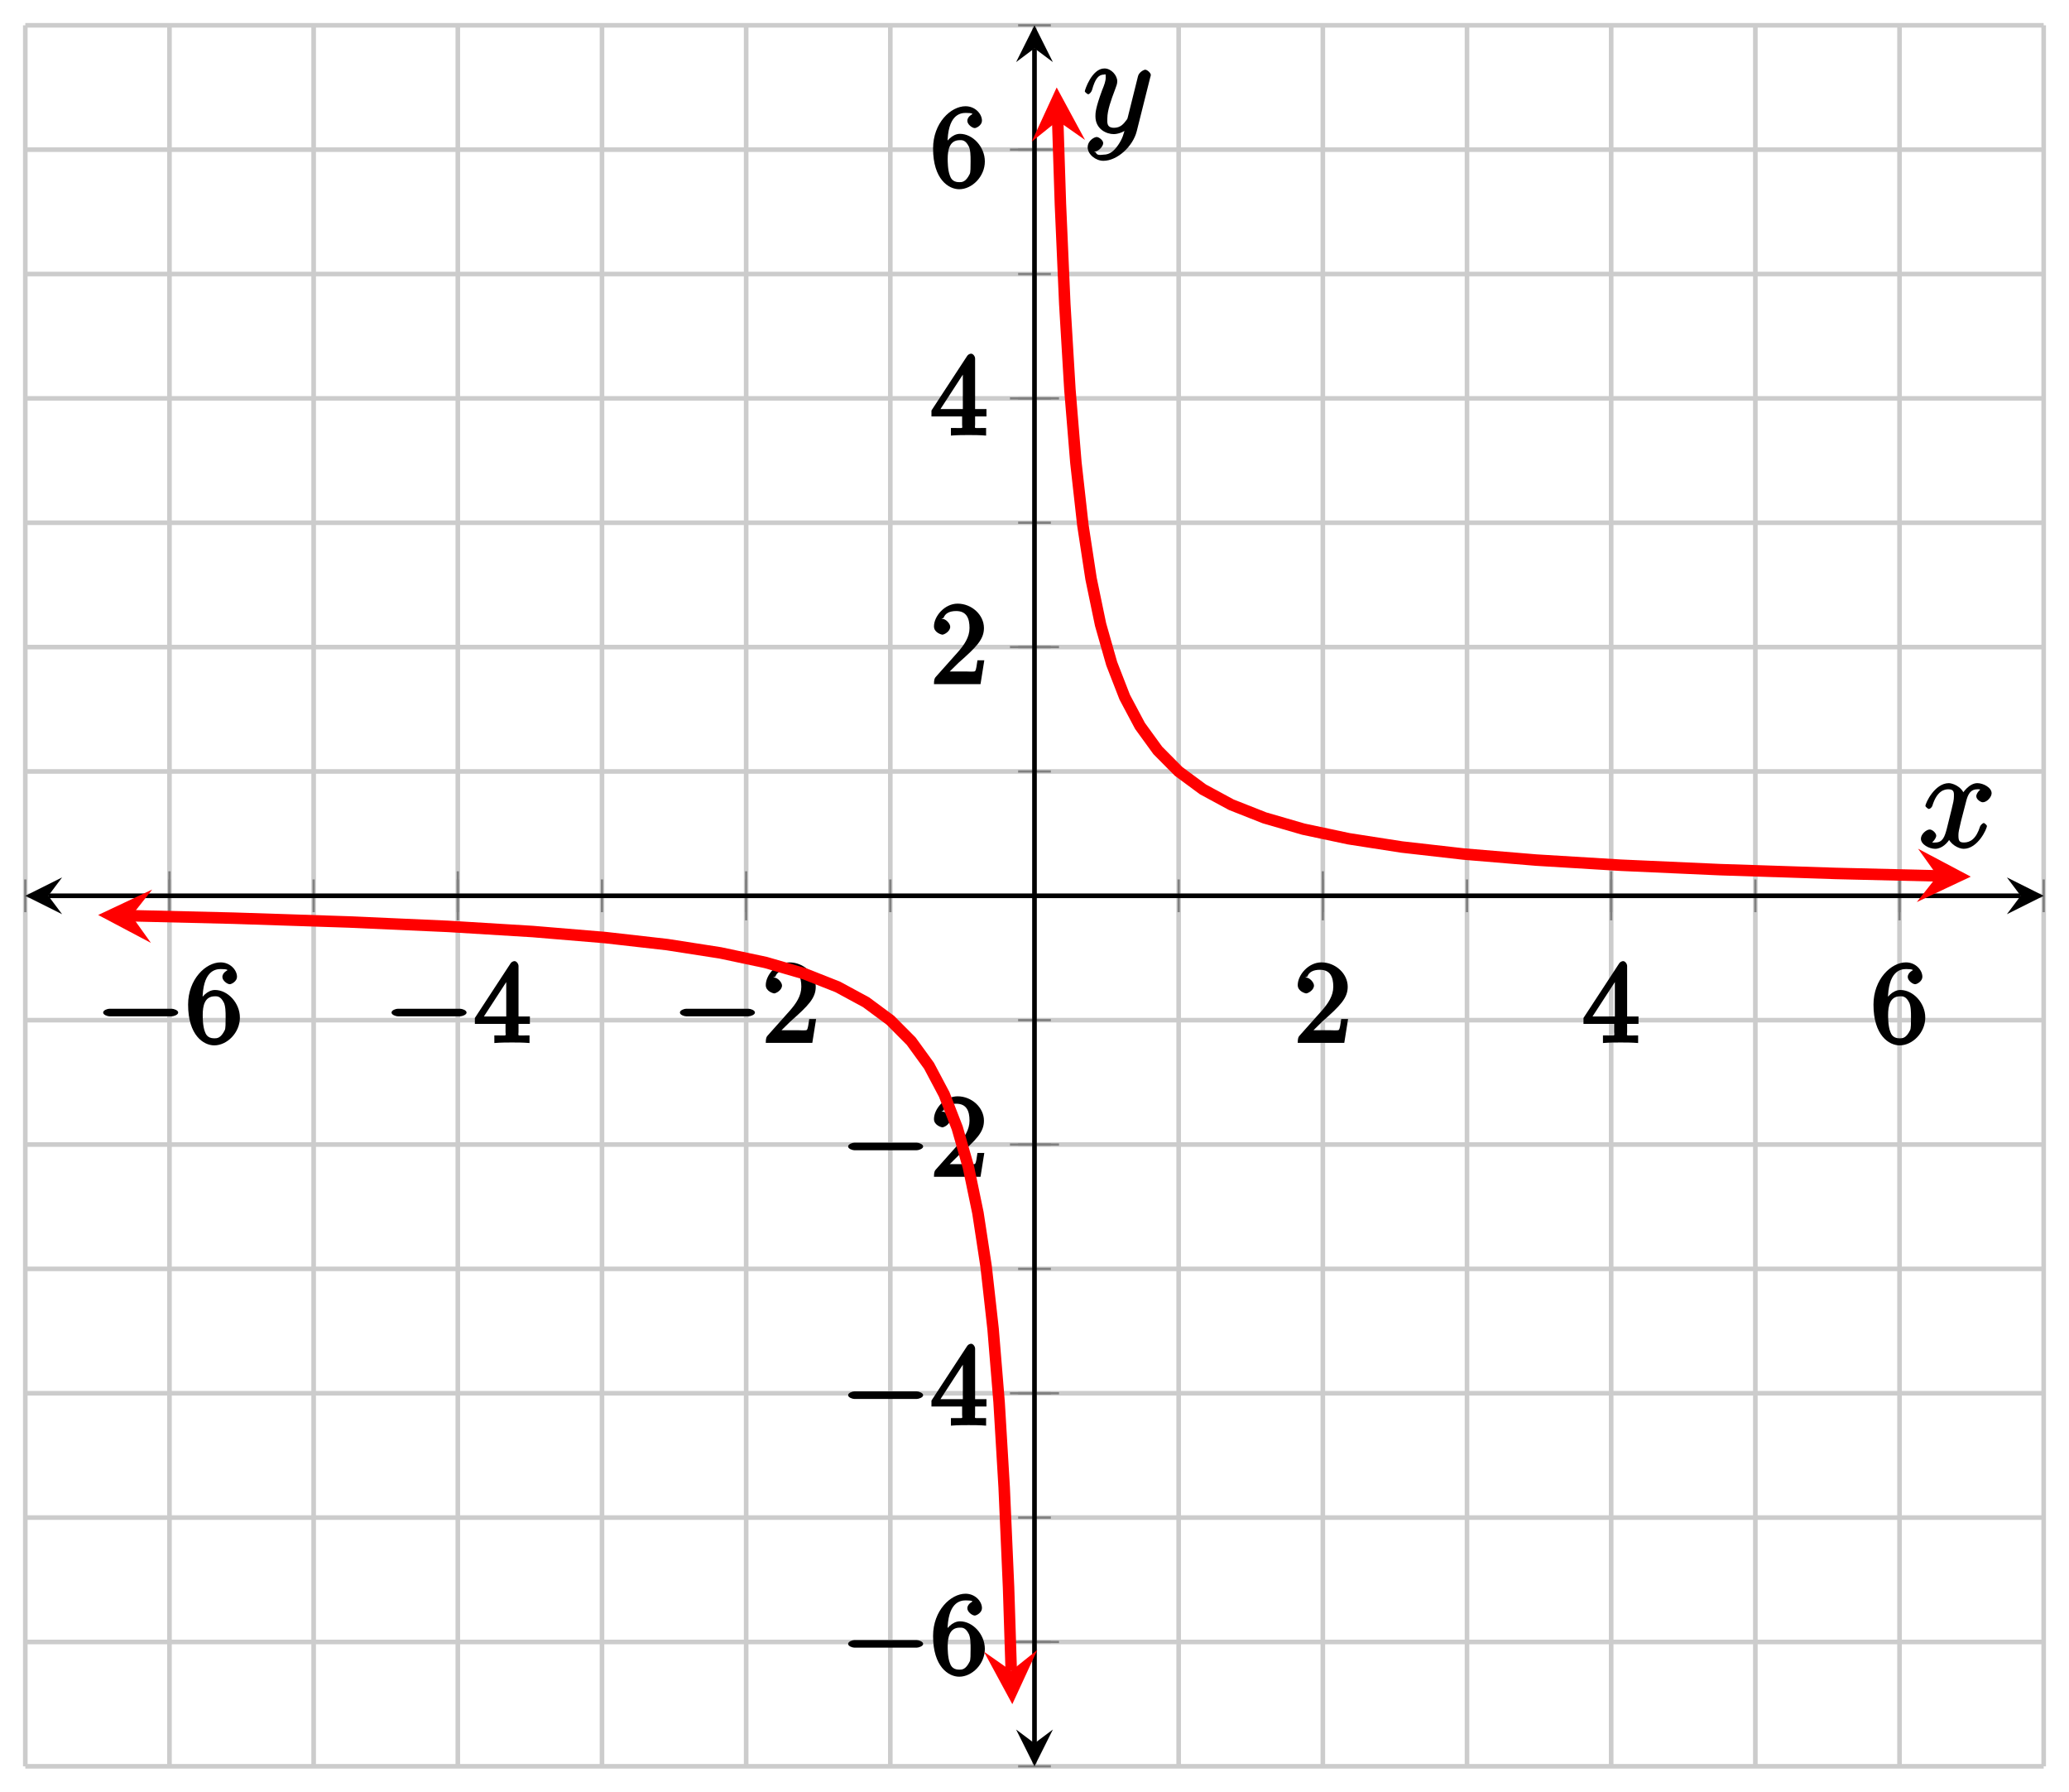
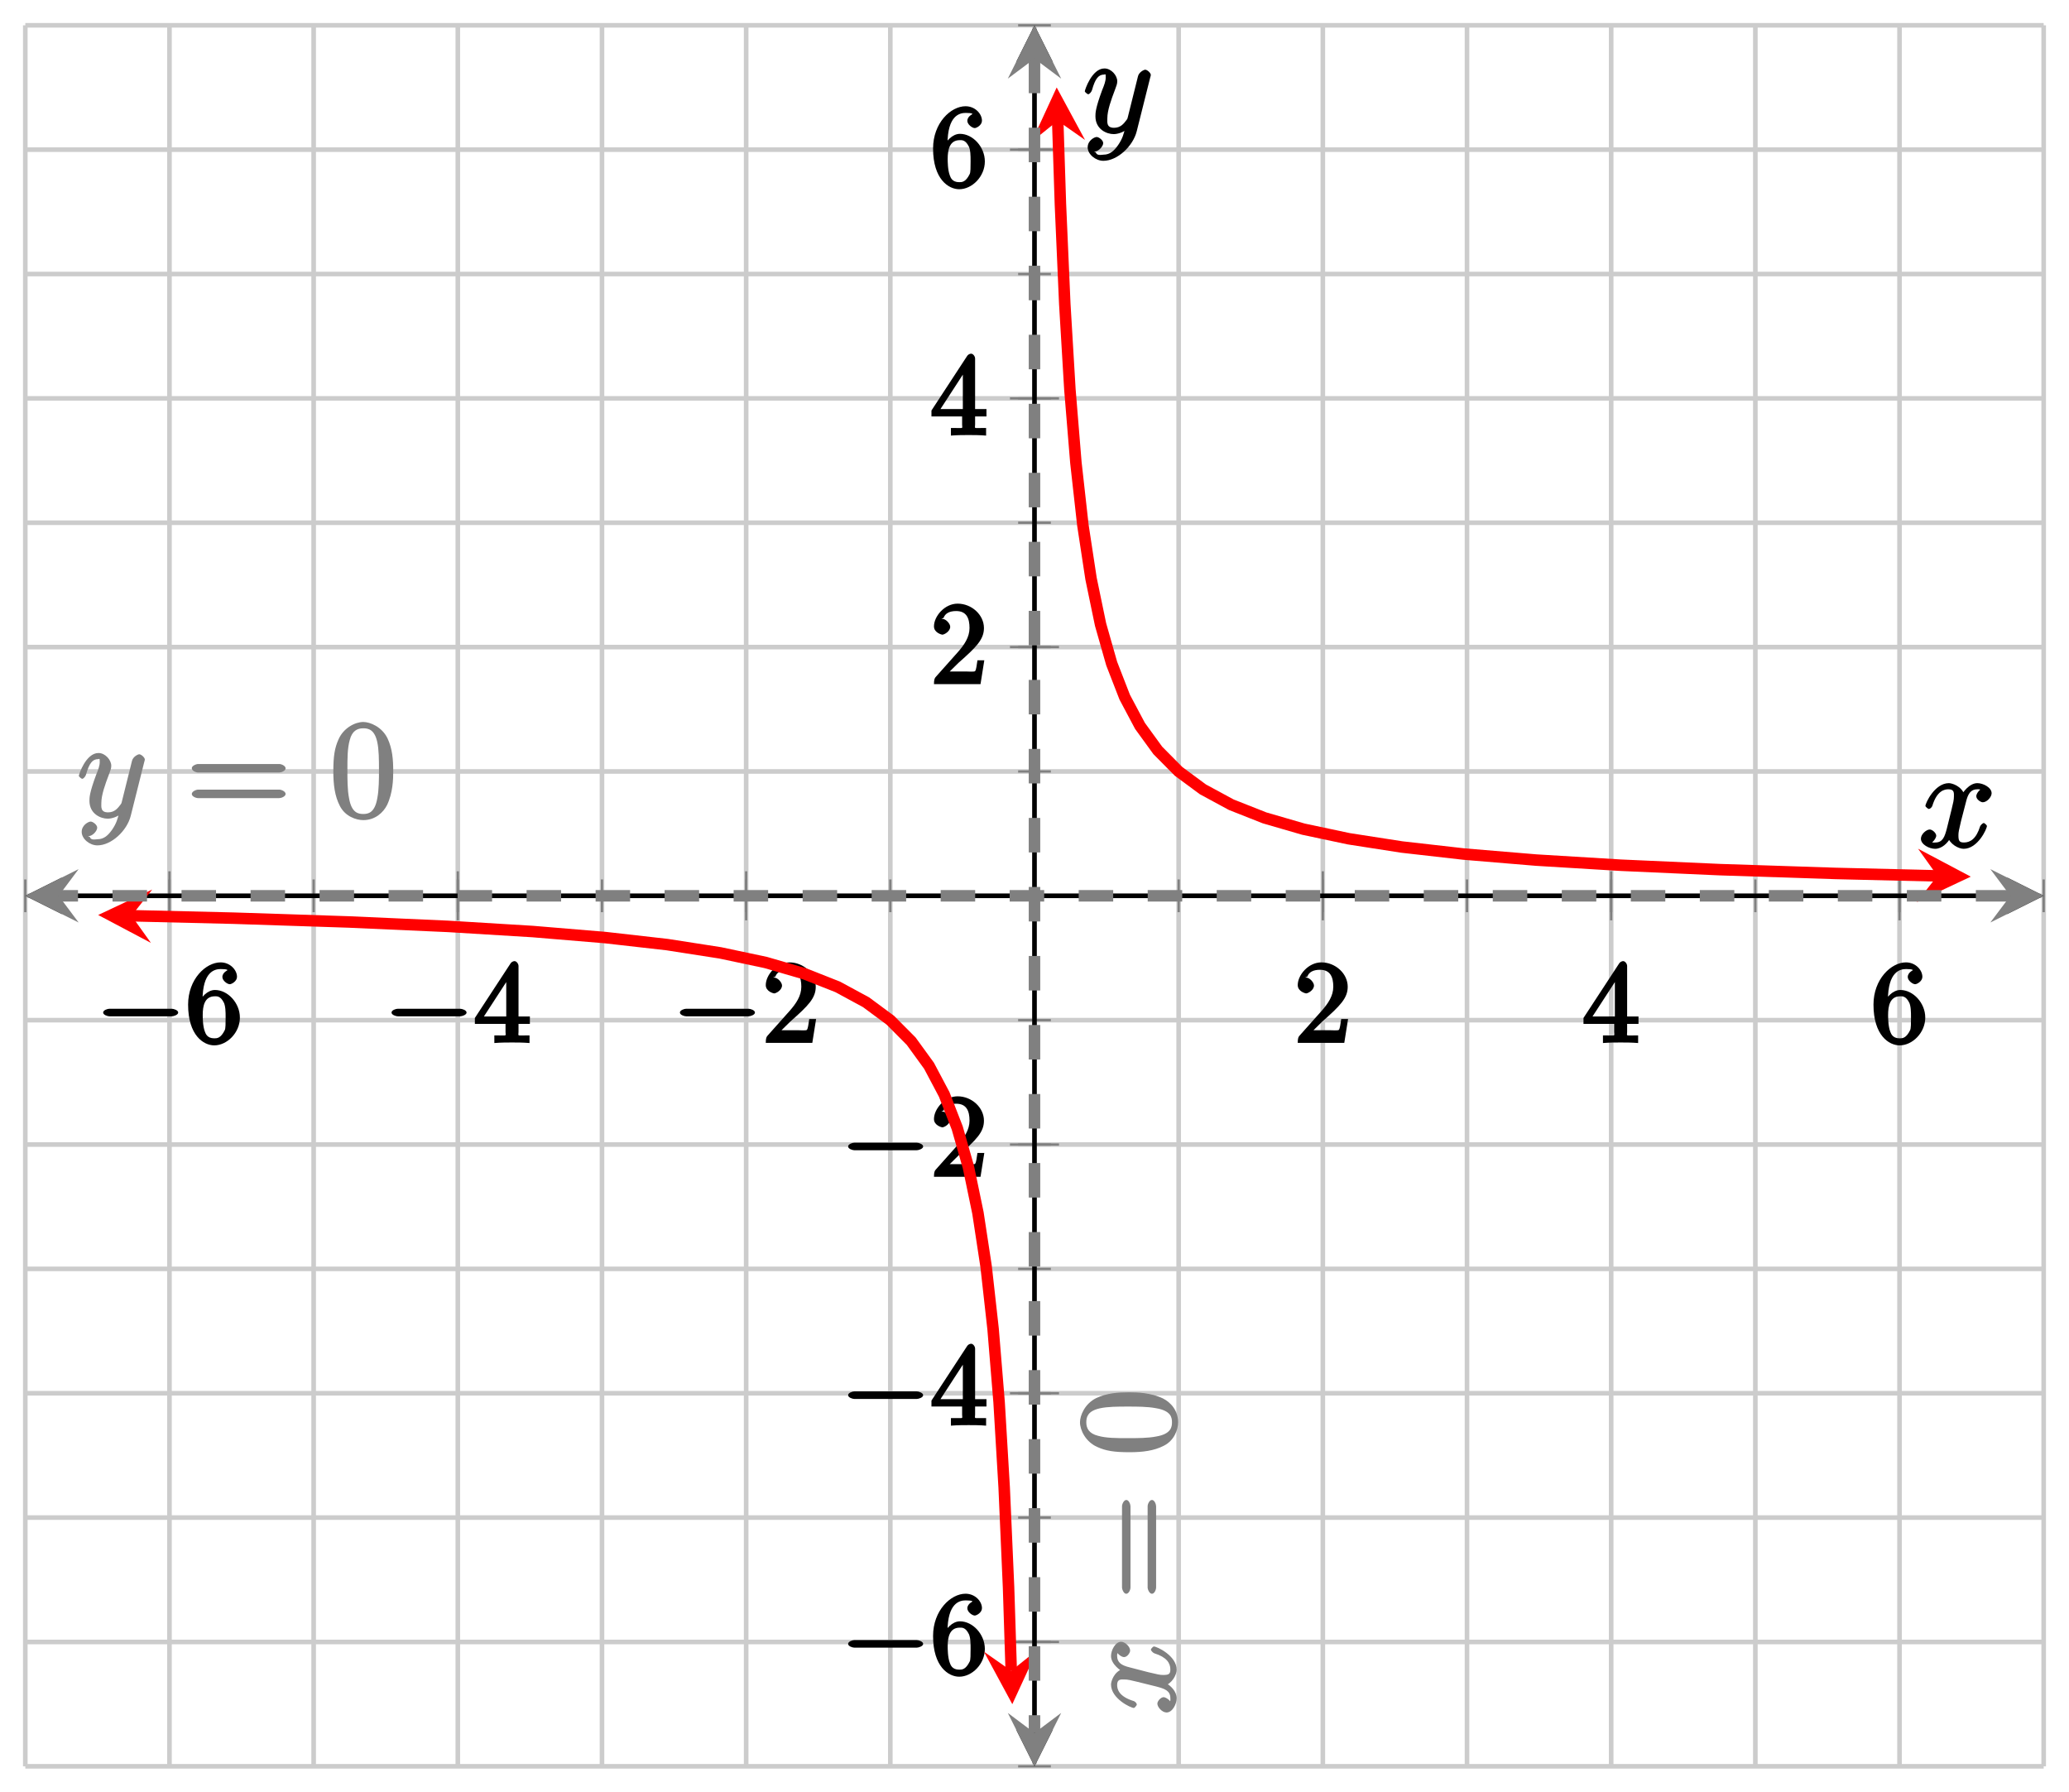
<svg xmlns="http://www.w3.org/2000/svg" xmlns:xlink="http://www.w3.org/1999/xlink" width="179.22pt" height="155.17pt" viewBox="0 0 179.22 155.17" version="1.1">
  <defs>
    <g>
      <symbol overflow="visible" id="glyph0-0">
        <path style="stroke:none;" d="" />
      </symbol>
      <symbol overflow="visible" id="glyph0-1">
        <path style="stroke:none;" d="M 6.562 -2.297 C 6.734 -2.297 7.125 -2.422 7.125 -2.625 C 7.125 -2.828 6.734 -2.953 6.562 -2.953 L 1.172 -2.953 C 1 -2.953 0.625 -2.828 0.625 -2.625 C 0.625 -2.422 1 -2.297 1.172 -2.297 Z M 6.562 -2.297 " />
      </symbol>
      <symbol overflow="visible" id="glyph1-0">
        <path style="stroke:none;" d="" />
      </symbol>
      <symbol overflow="visible" id="glyph1-1">
        <path style="stroke:none;" d="M 1.484 -3.422 L 1.484 -3.672 C 1.484 -6.188 2.547 -6.391 3.062 -6.391 C 3.297 -6.391 3.594 -6.375 3.625 -6.312 C 3.781 -6.312 3.203 -6.156 3.203 -5.703 C 3.203 -5.391 3.625 -5.078 3.844 -5.078 C 4 -5.078 4.469 -5.328 4.469 -5.719 C 4.469 -6.312 3.875 -6.969 3.047 -6.969 C 1.766 -6.969 0.234 -5.516 0.234 -3.312 C 0.234 -0.641 1.578 0.219 2.5 0.219 C 3.609 0.219 4.719 -0.875 4.719 -2.188 C 4.719 -3.453 3.672 -4.578 2.562 -4.578 C 1.891 -4.578 1.328 -3.906 1.141 -3.422 Z M 2.5 -0.391 C 1.875 -0.391 1.75 -0.812 1.688 -0.969 C 1.5 -1.438 1.5 -2.234 1.5 -2.406 C 1.5 -3.188 1.656 -4.031 2.547 -4.031 C 2.719 -4.031 3.047 -4.078 3.344 -3.453 L 3.297 -3.562 C 3.484 -3.203 3.484 -2.688 3.484 -2.203 C 3.484 -1.719 3.484 -1.219 3.406 -1.094 C 3.062 -0.391 2.734 -0.391 2.5 -0.391 Z M 2.5 -0.391 " />
      </symbol>
      <symbol overflow="visible" id="glyph1-2">
        <path style="stroke:none;" d="M 2.75 -1.797 L 2.75 -0.938 C 2.75 -0.578 2.906 -0.641 2.172 -0.641 L 1.781 -0.641 L 1.781 0.016 C 2.375 -0.031 2.891 -0.031 3.312 -0.031 C 3.734 -0.031 4.25 -0.031 4.828 0.016 L 4.828 -0.641 L 4.453 -0.641 C 3.719 -0.641 3.875 -0.578 3.875 -0.938 L 3.875 -1.641 L 4.859 -1.641 L 4.859 -2.281 L 3.875 -2.281 L 3.875 -6.656 C 3.875 -6.844 3.703 -7.078 3.531 -7.078 C 3.453 -7.078 3.297 -7.031 3.203 -6.906 L 0.094 -2.156 L 0.094 -1.641 L 2.75 -1.641 Z M 2.984 -2.281 L 0.875 -2.281 L 3.109 -5.719 L 2.812 -5.828 L 2.812 -2.281 Z M 2.984 -2.281 " />
      </symbol>
      <symbol overflow="visible" id="glyph1-3">
        <path style="stroke:none;" d="M 1.391 -0.812 L 2.438 -1.844 C 4 -3.219 4.641 -3.875 4.641 -4.859 C 4.641 -6 3.578 -6.969 2.359 -6.969 C 1.234 -6.969 0.312 -5.875 0.312 -5 C 0.312 -4.438 1 -4.281 1.031 -4.281 C 1.203 -4.281 1.719 -4.562 1.719 -4.969 C 1.719 -5.219 1.359 -5.656 1.016 -5.656 C 0.938 -5.656 0.922 -5.656 1.141 -5.734 C 1.281 -6.125 1.656 -6.328 2.234 -6.328 C 3.141 -6.328 3.391 -5.688 3.391 -4.859 C 3.391 -4.062 2.938 -3.406 2.391 -2.781 L 0.484 -0.641 C 0.375 -0.531 0.312 -0.406 0.312 0 L 4.344 0 L 4.672 -2.062 L 4.078 -2.062 C 4 -1.594 3.984 -1.281 3.875 -1.125 C 3.812 -1.047 3.281 -1.094 3.062 -1.094 L 1.266 -1.094 Z M 1.391 -0.812 " />
      </symbol>
      <symbol overflow="visible" id="glyph2-0">
        <path style="stroke:none;" d="" />
      </symbol>
      <symbol overflow="visible" id="glyph2-1">
+         <path style="stroke:none;" d="M 3.031 1.094 C 2.703 1.547 2.359 1.906 1.766 1.906 C 1.625 1.906 1.203 2.031 1.109 1.703 C 0.906 1.641 0.969 1.641 0.984 1.641 C 1.344 1.641 1.75 1.188 1.75 0.906 C 1.75 0.641 1.359 0.375 1.188 0.375 C 0.984 0.375 0.406 0.688 0.406 1.266 C 0.406 1.875 1.094 2.438 1.766 2.438 C 2.969 2.438 4.328 1.188 4.656 -0.125 L 5.828 -4.797 C 5.844 -4.859 5.875 -4.922 5.875 -5 C 5.875 -5.172 5.562 -5.453 5.391 -5.453 C 5.281 -5.453 4.859 -5.25 4.766 -4.891 L 3.891 -1.375 C 3.828 -1.156 3.875 -1.25 3.781 -1.109 C 3.531 -0.781 3.266 -0.422 2.688 -0.422 C 2.016 -0.422 2.109 -0.922 2.109 -1.25 C 2.109 -1.922 2.438 -2.844 2.766 -3.703 C 2.891 -4.047 2.969 -4.219 2.969 -4.453 C 2.969 -4.953 2.453 -5.562 1.859 -5.562 C 0.766 -5.562 0.156 -3.688 0.156 -3.578 C 0.156 -3.531 0.375 -3.328 0.453 -3.328 C 0.562 -3.328 0.734 -3.531 0.781 -3.688 C 1.062 -4.703 1.359 -5.031 1.828 -5.031 C 1.938 -5.031 1.969 -5.172 1.969 -4.781 C 1.969 -4.469 1.844 -4.125 1.656 -3.672 C 1.078 -2.109 1.078 -1.703 1.078 -1.422 C 1.078 -0.281 2.062 0.125 2.656 0.125 C 3 0.125 3.531 -0.031 3.844 -0.344 L 3.688 -0.516 C 3.516 0.141 3.438 0.5 3.031 1.094 Z M 3.031 1.094 " />
+       </symbol>
+       <symbol overflow="visible" id="glyph2-2">
        <path style="stroke:none;" d="M 5.672 -5.172 C 5.281 -5.109 4.969 -4.656 4.969 -4.438 C 4.969 -4.141 5.359 -3.906 5.531 -3.906 C 5.891 -3.906 6.297 -4.359 6.297 -4.688 C 6.297 -5.188 5.562 -5.562 5.062 -5.562 C 4.344 -5.562 3.766 -4.703 3.656 -4.469 L 3.984 -4.469 C 3.703 -5.359 2.812 -5.562 2.594 -5.562 C 1.375 -5.562 0.562 -3.844 0.562 -3.578 C 0.562 -3.531 0.781 -3.328 0.859 -3.328 C 0.953 -3.328 1.094 -3.438 1.156 -3.578 C 1.562 -4.922 2.219 -5.031 2.562 -5.031 C 3.094 -5.031 3.031 -4.672 3.031 -4.391 C 3.031 -4.125 2.969 -3.844 2.828 -3.281 L 2.422 -1.641 C 2.234 -0.922 2.062 -0.422 1.422 -0.422 C 1.359 -0.422 1.172 -0.375 0.922 -0.531 L 0.812 -0.281 C 1.25 -0.359 1.5 -0.859 1.5 -1 C 1.5 -1.25 1.156 -1.547 0.938 -1.547 C 0.641 -1.547 0.172 -1.141 0.172 -0.75 C 0.172 -0.25 0.891 0.125 1.406 0.125 C 1.984 0.125 2.5 -0.375 2.75 -0.859 L 2.469 -0.969 C 2.672 -0.266 3.438 0.125 3.875 0.125 C 5.094 0.125 5.891 -1.594 5.891 -1.859 C 5.891 -1.906 5.688 -2.109 5.625 -2.109 C 5.516 -2.109 5.328 -1.906 5.297 -1.812 C 4.969 -0.75 4.453 -0.422 3.906 -0.422 C 3.484 -0.422 3.422 -0.578 3.422 -1.062 C 3.422 -1.328 3.469 -1.516 3.656 -2.312 L 4.078 -3.938 C 4.25 -4.656 4.5 -5.031 5.062 -5.031 C 5.078 -5.031 5.297 -5.062 5.547 -4.906 Z M 5.672 -5.172 " />
      </symbol>
-       <symbol overflow="visible" id="glyph2-2">
-         <path style="stroke:none;" d="M 3.031 1.094 C 2.703 1.547 2.359 1.906 1.766 1.906 C 1.625 1.906 1.203 2.031 1.109 1.703 C 0.906 1.641 0.969 1.641 0.984 1.641 C 1.344 1.641 1.75 1.188 1.75 0.906 C 1.75 0.641 1.359 0.375 1.188 0.375 C 0.984 0.375 0.406 0.688 0.406 1.266 C 0.406 1.875 1.094 2.438 1.766 2.438 C 2.969 2.438 4.328 1.188 4.656 -0.125 L 5.828 -4.797 C 5.844 -4.859 5.875 -4.922 5.875 -5 C 5.875 -5.172 5.562 -5.453 5.391 -5.453 C 5.281 -5.453 4.859 -5.25 4.766 -4.891 L 3.891 -1.375 C 3.828 -1.156 3.875 -1.25 3.781 -1.109 C 3.531 -0.781 3.266 -0.422 2.688 -0.422 C 2.016 -0.422 2.109 -0.922 2.109 -1.25 C 2.109 -1.922 2.438 -2.844 2.766 -3.703 C 2.891 -4.047 2.969 -4.219 2.969 -4.453 C 2.969 -4.953 2.453 -5.562 1.859 -5.562 C 0.766 -5.562 0.156 -3.688 0.156 -3.578 C 0.156 -3.531 0.375 -3.328 0.453 -3.328 C 0.562 -3.328 0.734 -3.531 0.781 -3.688 C 1.062 -4.703 1.359 -5.031 1.828 -5.031 C 1.938 -5.031 1.969 -5.172 1.969 -4.781 C 1.969 -4.469 1.844 -4.125 1.656 -3.672 C 1.078 -2.109 1.078 -1.703 1.078 -1.422 C 1.078 -0.281 2.062 0.125 2.656 0.125 C 3 0.125 3.531 -0.031 3.844 -0.344 L 3.688 -0.516 C 3.516 0.141 3.438 0.5 3.031 1.094 Z M 3.031 1.094 " />
+       <symbol overflow="visible" id="glyph3-0">
+         <path style="stroke:none;" d="" />
+       </symbol>
+       <symbol overflow="visible" id="glyph3-1">
+         <path style="stroke:none;" d="M 8.062 -3.875 C 8.234 -3.875 8.609 -4.016 8.609 -4.234 C 8.609 -4.453 8.25 -4.609 8.062 -4.609 L 1.031 -4.609 C 0.859 -4.609 0.484 -4.453 0.484 -4.25 C 0.484 -4.016 0.844 -3.875 1.031 -3.875 Z M 8.062 -1.656 C 8.234 -1.656 8.609 -1.797 8.609 -2.016 C 8.609 -2.234 8.25 -2.391 8.062 -2.391 L 1.031 -2.391 C 0.859 -2.391 0.484 -2.234 0.484 -2.016 C 0.484 -1.797 0.844 -1.656 1.031 -1.656 Z M 8.062 -1.656 " />
+       </symbol>
+       <symbol overflow="visible" id="glyph3-2">
+         <path style="stroke:none;" d="M 5.516 -3.969 C 5.516 -4.953 5.453 -5.922 5.016 -6.844 C 4.531 -7.828 3.516 -8.25 2.922 -8.25 C 2.234 -8.25 1.219 -7.75 0.781 -6.75 C 0.438 -6 0.328 -5.266 0.328 -3.969 C 0.328 -2.812 0.453 -1.828 0.891 -0.984 C 1.344 -0.078 2.297 0.25 2.922 0.25 C 3.953 0.25 4.656 -0.406 4.984 -1.062 C 5.484 -2.109 5.516 -3.281 5.516 -3.969 Z M 2.922 -0.281 C 2.531 -0.281 1.906 -0.344 1.688 -1.656 C 1.547 -2.359 1.547 -3.281 1.547 -4.109 C 1.547 -5.094 1.547 -5.969 1.75 -6.688 C 1.953 -7.484 2.406 -7.703 2.922 -7.703 C 3.375 -7.703 3.891 -7.578 4.125 -6.547 C 4.281 -5.875 4.281 -4.922 4.281 -4.109 C 4.281 -3.312 4.281 -2.406 4.141 -1.672 C 3.922 -0.359 3.328 -0.281 2.922 -0.281 Z M 2.922 -0.281 " />
+       </symbol>
+       <symbol overflow="visible" id="glyph4-0">
+         <path style="stroke:none;" d="" />
+       </symbol>
+       <symbol overflow="visible" id="glyph4-1">
+         <path style="stroke:none;" d="M -5.172 -5.672 C -5.109 -5.281 -4.656 -4.969 -4.438 -4.969 C -4.141 -4.969 -3.906 -5.359 -3.906 -5.531 C -3.906 -5.891 -4.359 -6.297 -4.688 -6.297 C -5.188 -6.297 -5.562 -5.562 -5.562 -5.062 C -5.562 -4.344 -4.703 -3.766 -4.469 -3.656 L -4.469 -3.984 C -5.359 -3.703 -5.562 -2.812 -5.562 -2.594 C -5.562 -1.375 -3.844 -0.562 -3.578 -0.562 C -3.531 -0.562 -3.328 -0.781 -3.328 -0.859 C -3.328 -0.953 -3.438 -1.094 -3.578 -1.156 C -4.922 -1.562 -5.031 -2.219 -5.031 -2.562 C -5.031 -3.094 -4.672 -3.031 -4.391 -3.031 C -4.125 -3.031 -3.844 -2.969 -3.281 -2.828 L -1.641 -2.422 C -0.922 -2.234 -0.422 -2.062 -0.422 -1.422 C -0.422 -1.359 -0.375 -1.172 -0.531 -0.922 L -0.281 -0.812 C -0.359 -1.25 -0.859 -1.5 -1 -1.5 C -1.25 -1.5 -1.547 -1.156 -1.547 -0.938 C -1.547 -0.641 -1.141 -0.172 -0.75 -0.172 C -0.25 -0.172 0.125 -0.891 0.125 -1.406 C 0.125 -1.984 -0.375 -2.5 -0.859 -2.75 L -0.969 -2.469 C -0.266 -2.672 0.125 -3.438 0.125 -3.875 C 0.125 -5.094 -1.594 -5.891 -1.859 -5.891 C -1.906 -5.891 -2.109 -5.688 -2.109 -5.625 C -2.109 -5.516 -1.906 -5.328 -1.812 -5.297 C -0.75 -4.969 -0.422 -4.453 -0.422 -3.906 C -0.422 -3.484 -0.578 -3.422 -1.062 -3.422 C -1.328 -3.422 -1.516 -3.469 -2.312 -3.656 L -3.938 -4.078 C -4.656 -4.25 -5.031 -4.5 -5.031 -5.062 C -5.031 -5.078 -5.062 -5.297 -4.906 -5.547 Z M -5.172 -5.672 " />
+       </symbol>
+       <symbol overflow="visible" id="glyph5-0">
+         <path style="stroke:none;" d="" />
+       </symbol>
+       <symbol overflow="visible" id="glyph5-1">
+         <path style="stroke:none;" d="M -3.875 -8.062 C -3.875 -8.234 -4.016 -8.609 -4.234 -8.609 C -4.453 -8.609 -4.609 -8.25 -4.609 -8.062 L -4.609 -1.031 C -4.609 -0.859 -4.453 -0.484 -4.25 -0.484 C -4.016 -0.484 -3.875 -0.844 -3.875 -1.031 Z M -1.656 -8.062 C -1.656 -8.234 -1.797 -8.609 -2.016 -8.609 C -2.234 -8.609 -2.391 -8.25 -2.391 -8.062 L -2.391 -1.031 C -2.391 -0.859 -2.234 -0.484 -2.016 -0.484 C -1.797 -0.484 -1.656 -0.844 -1.656 -1.031 Z M -1.656 -8.062 " />
+       </symbol>
+       <symbol overflow="visible" id="glyph5-2">
+         <path style="stroke:none;" d="M -3.969 -5.516 C -4.953 -5.516 -5.922 -5.453 -6.844 -5.016 C -7.828 -4.531 -8.25 -3.516 -8.25 -2.922 C -8.25 -2.234 -7.75 -1.219 -6.75 -0.781 C -6 -0.438 -5.266 -0.328 -3.969 -0.328 C -2.812 -0.328 -1.828 -0.453 -0.984 -0.891 C -0.078 -1.344 0.25 -2.297 0.25 -2.922 C 0.25 -3.953 -0.406 -4.656 -1.062 -4.984 C -2.109 -5.484 -3.281 -5.516 -3.969 -5.516 Z M -0.281 -2.922 C -0.281 -2.531 -0.344 -1.906 -1.656 -1.688 C -2.359 -1.547 -3.281 -1.547 -4.109 -1.547 C -5.094 -1.547 -5.969 -1.547 -6.688 -1.75 C -7.484 -1.953 -7.703 -2.406 -7.703 -2.922 C -7.703 -3.375 -7.578 -3.891 -6.547 -4.125 C -5.875 -4.281 -4.922 -4.281 -4.109 -4.281 C -3.312 -4.281 -2.406 -4.281 -1.672 -4.141 C -0.359 -3.922 -0.281 -3.328 -0.281 -2.922 Z M -0.281 -2.922 " />
      </symbol>
    </g>
    <clipPath id="clip1">
      <path d="M 2.191 65 L 102 65 L 102 152.98 L 2.191 152.98 Z M 2.191 65 " />
    </clipPath>
    <clipPath id="clip2">
      <path d="M 77 2.191 L 177.027 2.191 L 177.027 90 L 77 90 Z M 77 2.191 " />
+     </clipPath>
+     <clipPath id="clip3">
+       <path d="M 172 75 L 177.027 75 L 177.027 80 L 172 80 Z M 172 75 " />
+     </clipPath>
+     <clipPath id="clip4">
+       <path d="M 2.191 75 L 7 75 L 7 80 L 2.191 80 Z M 2.191 75 " />
+     </clipPath>
+     <clipPath id="clip5">
+       <path d="M 87 2.191 L 92 2.191 L 92 7 L 87 7 Z M 87 2.191 " />
+     </clipPath>
+     <clipPath id="clip6">
+       <path d="M 87 148 L 92 148 L 92 152.98 L 87 152.98 Z M 87 148 " />
    </clipPath>
  </defs>
  <g id="surface1">
    <path style="fill:none;stroke-width:0.399;stroke-linecap:butt;stroke-linejoin:miter;stroke:rgb(79.999%,79.999%,79.999%);stroke-opacity:1;stroke-miterlimit:10;" d="M 0.001 -0 L 0.001 150.789 M 12.49 -0 L 12.49 150.789 M 24.978 -0 L 24.978 150.789 M 37.466 -0 L 37.466 150.789 M 49.955 -0 L 49.955 150.789 M 62.443 -0 L 62.443 150.789 M 74.931 -0 L 74.931 150.789 M 87.419 -0 L 87.419 150.789 M 99.908 -0 L 99.908 150.789 M 112.396 -0 L 112.396 150.789 M 124.884 -0 L 124.884 150.789 M 137.373 -0 L 137.373 150.789 M 149.861 -0 L 149.861 150.789 M 162.349 -0 L 162.349 150.789 M 174.837 -0 L 174.837 150.789 " transform="matrix(1,0,0,-1,2.19,152.98)" />
    <path style="fill:none;stroke-width:0.399;stroke-linecap:butt;stroke-linejoin:miter;stroke:rgb(79.999%,79.999%,79.999%);stroke-opacity:1;stroke-miterlimit:10;" d="M 0.001 -0 L 174.837 -0 M 0.001 10.769 L 174.837 10.769 M 0.001 21.543 L 174.837 21.543 M 0.001 32.312 L 174.837 32.312 M 0.001 43.082 L 174.837 43.082 M 0.001 53.851 L 174.837 53.851 M 0.001 64.625 L 174.837 64.625 M 0.001 75.394 L 174.837 75.394 M 0.001 86.164 L 174.837 86.164 M 0.001 96.937 L 174.837 96.937 M 0.001 107.707 L 174.837 107.707 M 0.001 118.476 L 174.837 118.476 M 0.001 129.246 L 174.837 129.246 M 0.001 140.019 L 174.837 140.019 M 0.001 150.789 L 174.837 150.789 " transform="matrix(1,0,0,-1,2.19,152.98)" />
    <path style="fill:none;stroke-width:0.199;stroke-linecap:butt;stroke-linejoin:miter;stroke:rgb(50%,50%,50%);stroke-opacity:1;stroke-miterlimit:10;" d="M 0.001 73.976 L 0.001 76.812 M 12.49 73.976 L 12.49 76.812 M 24.978 73.976 L 24.978 76.812 M 37.466 73.976 L 37.466 76.812 M 49.955 73.976 L 49.955 76.812 M 62.443 73.976 L 62.443 76.812 M 74.931 73.976 L 74.931 76.812 M 87.419 73.976 L 87.419 76.812 M 99.908 73.976 L 99.908 76.812 M 112.396 73.976 L 112.396 76.812 M 124.884 73.976 L 124.884 76.812 M 137.373 73.976 L 137.373 76.812 M 149.861 73.976 L 149.861 76.812 M 162.349 73.976 L 162.349 76.812 M 174.837 73.976 L 174.837 76.812 " transform="matrix(1,0,0,-1,2.19,152.98)" />
    <path style="fill:none;stroke-width:0.199;stroke-linecap:butt;stroke-linejoin:miter;stroke:rgb(50%,50%,50%);stroke-opacity:1;stroke-miterlimit:10;" d="M 12.49 73.269 L 12.49 77.519 M 37.466 73.269 L 37.466 77.519 M 62.443 73.269 L 62.443 77.519 M 112.396 73.269 L 112.396 77.519 M 137.373 73.269 L 137.373 77.519 M 162.349 73.269 L 162.349 77.519 " transform="matrix(1,0,0,-1,2.19,152.98)" />
    <path style="fill:none;stroke-width:0.199;stroke-linecap:butt;stroke-linejoin:miter;stroke:rgb(50%,50%,50%);stroke-opacity:1;stroke-miterlimit:10;" d="M 86.001 -0 L 88.837 -0 M 86.001 10.769 L 88.837 10.769 M 86.001 21.543 L 88.837 21.543 M 86.001 32.312 L 88.837 32.312 M 86.001 43.082 L 88.837 43.082 M 86.001 53.851 L 88.837 53.851 M 86.001 64.625 L 88.837 64.625 M 86.001 75.394 L 88.837 75.394 M 86.001 86.164 L 88.837 86.164 M 86.001 96.937 L 88.837 96.937 M 86.001 107.707 L 88.837 107.707 M 86.001 118.476 L 88.837 118.476 M 86.001 129.246 L 88.837 129.246 M 86.001 140.019 L 88.837 140.019 M 86.001 150.789 L 88.837 150.789 " transform="matrix(1,0,0,-1,2.19,152.98)" />
    <path style="fill:none;stroke-width:0.199;stroke-linecap:butt;stroke-linejoin:miter;stroke:rgb(50%,50%,50%);stroke-opacity:1;stroke-miterlimit:10;" d="M 85.294 10.769 L 89.544 10.769 M 85.294 32.312 L 89.544 32.312 M 85.294 53.851 L 89.544 53.851 M 85.294 96.937 L 89.544 96.937 M 85.294 118.476 L 89.544 118.476 M 85.294 140.019 L 89.544 140.019 " transform="matrix(1,0,0,-1,2.19,152.98)" />
    <path style="fill:none;stroke-width:0.399;stroke-linecap:butt;stroke-linejoin:miter;stroke:rgb(0%,0%,0%);stroke-opacity:1;stroke-miterlimit:10;" d="M 1.994 75.394 L 172.845 75.394 " transform="matrix(1,0,0,-1,2.19,152.98)" />
    <path style=" stroke:none;fill-rule:nonzero;fill:rgb(0%,0%,0%);fill-opacity:1;" d="M 2.191 77.586 L 5.379 79.18 L 4.184 77.586 L 5.379 75.992 " />
    <path style=" stroke:none;fill-rule:nonzero;fill:rgb(0%,0%,0%);fill-opacity:1;" d="M 177.027 77.586 L 173.84 75.992 L 175.035 77.586 L 173.84 79.18 " />
    <path style="fill:none;stroke-width:0.399;stroke-linecap:butt;stroke-linejoin:miter;stroke:rgb(0%,0%,0%);stroke-opacity:1;stroke-miterlimit:10;" d="M 87.419 1.992 L 87.419 148.796 " transform="matrix(1,0,0,-1,2.19,152.98)" />
    <path style=" stroke:none;fill-rule:nonzero;fill:rgb(0%,0%,0%);fill-opacity:1;" d="M 89.609 152.98 L 91.203 149.793 L 89.609 150.988 L 88.016 149.793 " />
    <path style=" stroke:none;fill-rule:nonzero;fill:rgb(0%,0%,0%);fill-opacity:1;" d="M 89.609 2.191 L 88.016 5.379 L 89.609 4.184 L 91.203 5.379 " />
    <g style="fill:rgb(0%,0%,0%);fill-opacity:1;">
      <use xlink:href="#glyph0-1" x="8.31" y="90.32" />
    </g>
    <g style="fill:rgb(0%,0%,0%);fill-opacity:1;">
      <use xlink:href="#glyph1-1" x="16.06" y="90.32" />
    </g>
    <g style="fill:rgb(0%,0%,0%);fill-opacity:1;">
      <use xlink:href="#glyph0-1" x="33.29" y="90.32" />
    </g>
    <g style="fill:rgb(0%,0%,0%);fill-opacity:1;">
      <use xlink:href="#glyph1-2" x="41.04" y="90.32" />
    </g>
    <g style="fill:rgb(0%,0%,0%);fill-opacity:1;">
      <use xlink:href="#glyph0-1" x="58.27" y="90.32" />
    </g>
    <g style="fill:rgb(0%,0%,0%);fill-opacity:1;">
      <use xlink:href="#glyph1-3" x="66.02" y="90.32" />
    </g>
    <g style="fill:rgb(0%,0%,0%);fill-opacity:1;">
      <use xlink:href="#glyph1-3" x="112.1" y="90.32" />
    </g>
    <g style="fill:rgb(0%,0%,0%);fill-opacity:1;">
      <use xlink:href="#glyph1-2" x="137.07" y="90.32" />
    </g>
    <g style="fill:rgb(0%,0%,0%);fill-opacity:1;">
      <use xlink:href="#glyph1-1" x="162.05" y="90.32" />
    </g>
    <g style="fill:rgb(0%,0%,0%);fill-opacity:1;">
      <use xlink:href="#glyph0-1" x="72.84" y="145" />
    </g>
    <g style="fill:rgb(0%,0%,0%);fill-opacity:1;">
      <use xlink:href="#glyph1-1" x="80.59" y="145" />
    </g>
    <g style="fill:rgb(0%,0%,0%);fill-opacity:1;">
      <use xlink:href="#glyph0-1" x="72.84" y="123.46" />
    </g>
    <g style="fill:rgb(0%,0%,0%);fill-opacity:1;">
      <use xlink:href="#glyph1-2" x="80.59" y="123.46" />
    </g>
    <g style="fill:rgb(0%,0%,0%);fill-opacity:1;">
      <use xlink:href="#glyph0-1" x="72.84" y="101.92" />
    </g>
    <g style="fill:rgb(0%,0%,0%);fill-opacity:1;">
      <use xlink:href="#glyph1-3" x="80.59" y="101.92" />
    </g>
    <g style="fill:rgb(0%,0%,0%);fill-opacity:1;">
      <use xlink:href="#glyph1-3" x="80.59" y="59.25" />
    </g>
    <g style="fill:rgb(0%,0%,0%);fill-opacity:1;">
      <use xlink:href="#glyph1-2" x="80.59" y="37.71" />
    </g>
    <g style="fill:rgb(0%,0%,0%);fill-opacity:1;">
      <use xlink:href="#glyph1-1" x="80.59" y="16.17" />
    </g>
    <g clip-path="url(#clip1)" clip-rule="nonzero">
      <path style="fill:none;stroke-width:0.996;stroke-linecap:butt;stroke-linejoin:miter;stroke:rgb(100%,0%,0%);stroke-opacity:1;stroke-miterlimit:10;" d="M 85.404 8.273 L 85.173 15.492 L 84.794 24.14 L 84.353 31.543 L 83.833 37.875 L 83.228 43.292 L 82.521 47.925 L 81.697 51.894 L 80.728 55.285 L 79.599 58.191 L 78.283 60.675 L 76.74 62.8 L 74.935 64.617 L 72.83 66.175 L 70.369 67.507 L 67.49 68.644 L 64.126 69.621 L 60.197 70.453 L 55.603 71.168 L 50.232 71.777 L 43.955 72.3 L 36.623 72.746 L 28.048 73.128 L 18.029 73.457 L 9.205 73.668 " transform="matrix(1,0,0,-1,2.19,152.98)" />
    </g>
    <path style=" stroke:none;fill-rule:nonzero;fill:rgb(100%,0%,0%);fill-opacity:1;" d="M 87.688 147.598 L 89.852 142.902 L 87.594 144.707 L 85.23 143.051 " />
    <path style=" stroke:none;fill-rule:nonzero;fill:rgb(100%,0%,0%);fill-opacity:1;" d="M 8.504 79.246 L 13.074 81.664 L 11.395 79.312 L 13.184 77.043 " />
    <g clip-path="url(#clip2)" clip-rule="nonzero">
      <path style="fill:none;stroke-width:0.996;stroke-linecap:butt;stroke-linejoin:miter;stroke:rgb(100%,0%,0%);stroke-opacity:1;stroke-miterlimit:10;" d="M 89.431 142.519 L 89.665 135.296 L 90.044 126.648 L 90.486 119.246 L 91.005 112.918 L 91.611 107.496 L 92.318 102.863 L 93.142 98.894 L 94.107 95.503 L 95.236 92.597 L 96.556 90.113 L 98.099 87.988 L 99.9 86.171 L 102.009 84.613 L 104.47 83.281 L 107.349 82.144 L 110.712 81.168 L 114.642 80.335 L 119.236 79.621 L 124.607 79.011 L 130.88 78.488 L 138.216 78.043 L 146.79 77.66 L 156.81 77.332 L 165.634 77.121 " transform="matrix(1,0,0,-1,2.19,152.98)" />
    </g>
    <path style=" stroke:none;fill-rule:nonzero;fill:rgb(100%,0%,0%);fill-opacity:1;" d="M 91.531 7.574 L 89.367 12.27 L 91.621 10.461 L 93.988 12.121 " />
    <path style=" stroke:none;fill-rule:nonzero;fill:rgb(100%,0%,0%);fill-opacity:1;" d="M 170.711 75.926 L 166.145 73.508 L 167.824 75.859 L 166.035 78.129 " />
-     <g style="fill:rgb(0%,0%,0%);fill-opacity:1;">
-       <use xlink:href="#glyph2-1" x="166.22" y="73.39" />
+     <path style="fill:none;stroke-width:0.996;stroke-linecap:butt;stroke-linejoin:miter;stroke:rgb(50%,50%,50%);stroke-opacity:1;stroke-dasharray:2.989,2.989;stroke-miterlimit:10;" d="M 171.951 75.394 L 2.892 75.394 " transform="matrix(1,0,0,-1,2.19,152.98)" />
+     <g clip-path="url(#clip3)" clip-rule="nonzero">
+       <path style=" stroke:none;fill-rule:nonzero;fill:rgb(50%,50%,50%);fill-opacity:1;" d="M 177.027 77.586 L 172.406 75.273 L 174.141 77.586 L 172.406 79.898 " />
+     </g>
+     <g clip-path="url(#clip4)" clip-rule="nonzero">
+       <path style=" stroke:none;fill-rule:nonzero;fill:rgb(50%,50%,50%);fill-opacity:1;" d="M 2.191 77.586 L 6.812 79.898 L 5.082 77.586 L 6.812 75.273 " />
+     </g>
+     <g style="fill:rgb(50%,50%,50%);fill-opacity:1;">
+       <use xlink:href="#glyph2-1" x="6.67" y="70.78" />
+     </g>
+     <g style="fill:rgb(50%,50%,50%);fill-opacity:1;">
+       <use xlink:href="#glyph3-1" x="16.13" y="70.78" />
+     </g>
+     <g style="fill:rgb(50%,50%,50%);fill-opacity:1;">
+       <use xlink:href="#glyph3-2" x="28.546" y="70.78" />
+     </g>
+     <path style="fill:none;stroke-width:0.996;stroke-linecap:butt;stroke-linejoin:miter;stroke:rgb(50%,50%,50%);stroke-opacity:1;stroke-dasharray:2.989,2.989;stroke-miterlimit:10;" d="M 87.419 147.898 L 87.419 2.89 " transform="matrix(1,0,0,-1,2.19,152.98)" />
+     <g clip-path="url(#clip5)" clip-rule="nonzero">
+       <path style=" stroke:none;fill-rule:nonzero;fill:rgb(50%,50%,50%);fill-opacity:1;" d="M 89.609 2.191 L 87.297 6.812 L 89.609 5.082 L 91.922 6.812 " />
+     </g>
+     <g clip-path="url(#clip6)" clip-rule="nonzero">
+       <path style=" stroke:none;fill-rule:nonzero;fill:rgb(50%,50%,50%);fill-opacity:1;" d="M 89.609 152.98 L 91.922 148.355 L 89.609 150.09 L 87.297 148.355 " />
+     </g>
+     <g style="fill:rgb(50%,50%,50%);fill-opacity:1;">
+       <use xlink:href="#glyph4-1" x="101.8" y="148.49" />
+     </g>
+     <g style="fill:rgb(50%,50%,50%);fill-opacity:1;">
+       <use xlink:href="#glyph5-1" x="101.8" y="138.52" />
+     </g>
+     <g style="fill:rgb(50%,50%,50%);fill-opacity:1;">
+       <use xlink:href="#glyph5-2" x="101.8" y="126.104" />
    </g>
    <g style="fill:rgb(0%,0%,0%);fill-opacity:1;">
-       <use xlink:href="#glyph2-2" x="93.81" y="11.49" />
+       <use xlink:href="#glyph2-2" x="166.22" y="73.39" />
+     </g>
+     <g style="fill:rgb(0%,0%,0%);fill-opacity:1;">
+       <use xlink:href="#glyph2-1" x="93.81" y="11.49" />
    </g>
  </g>
</svg>
